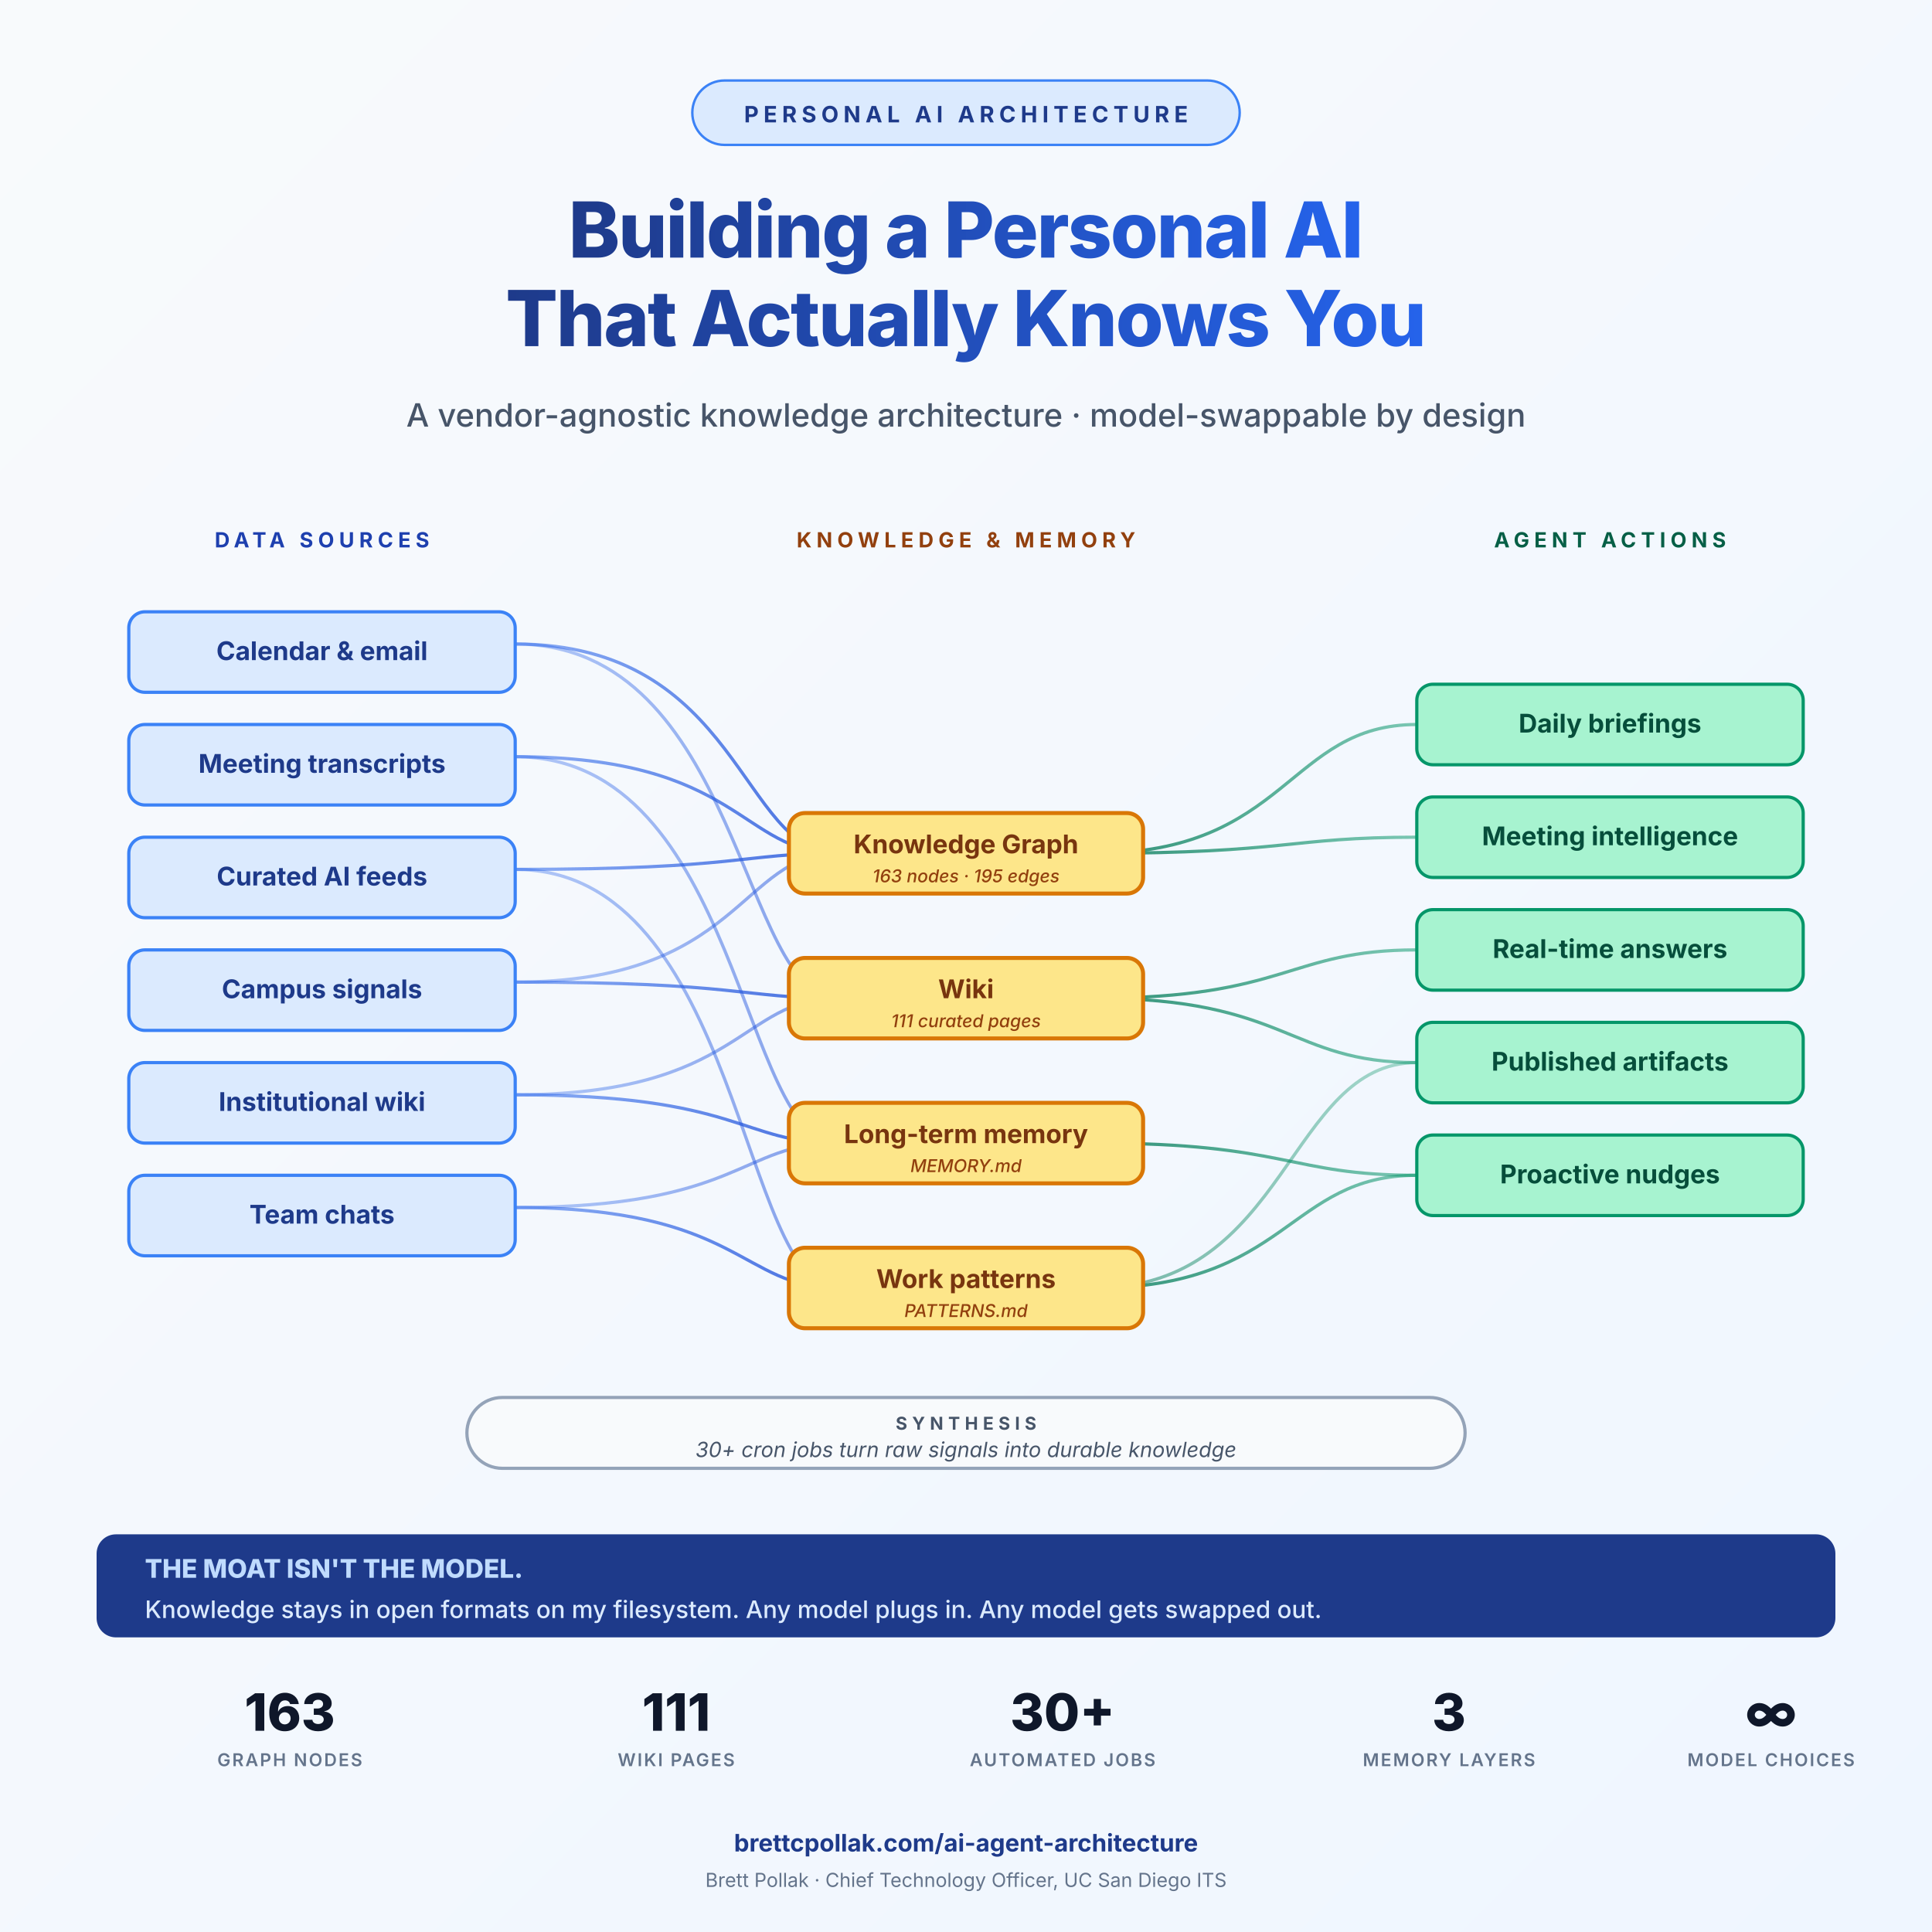
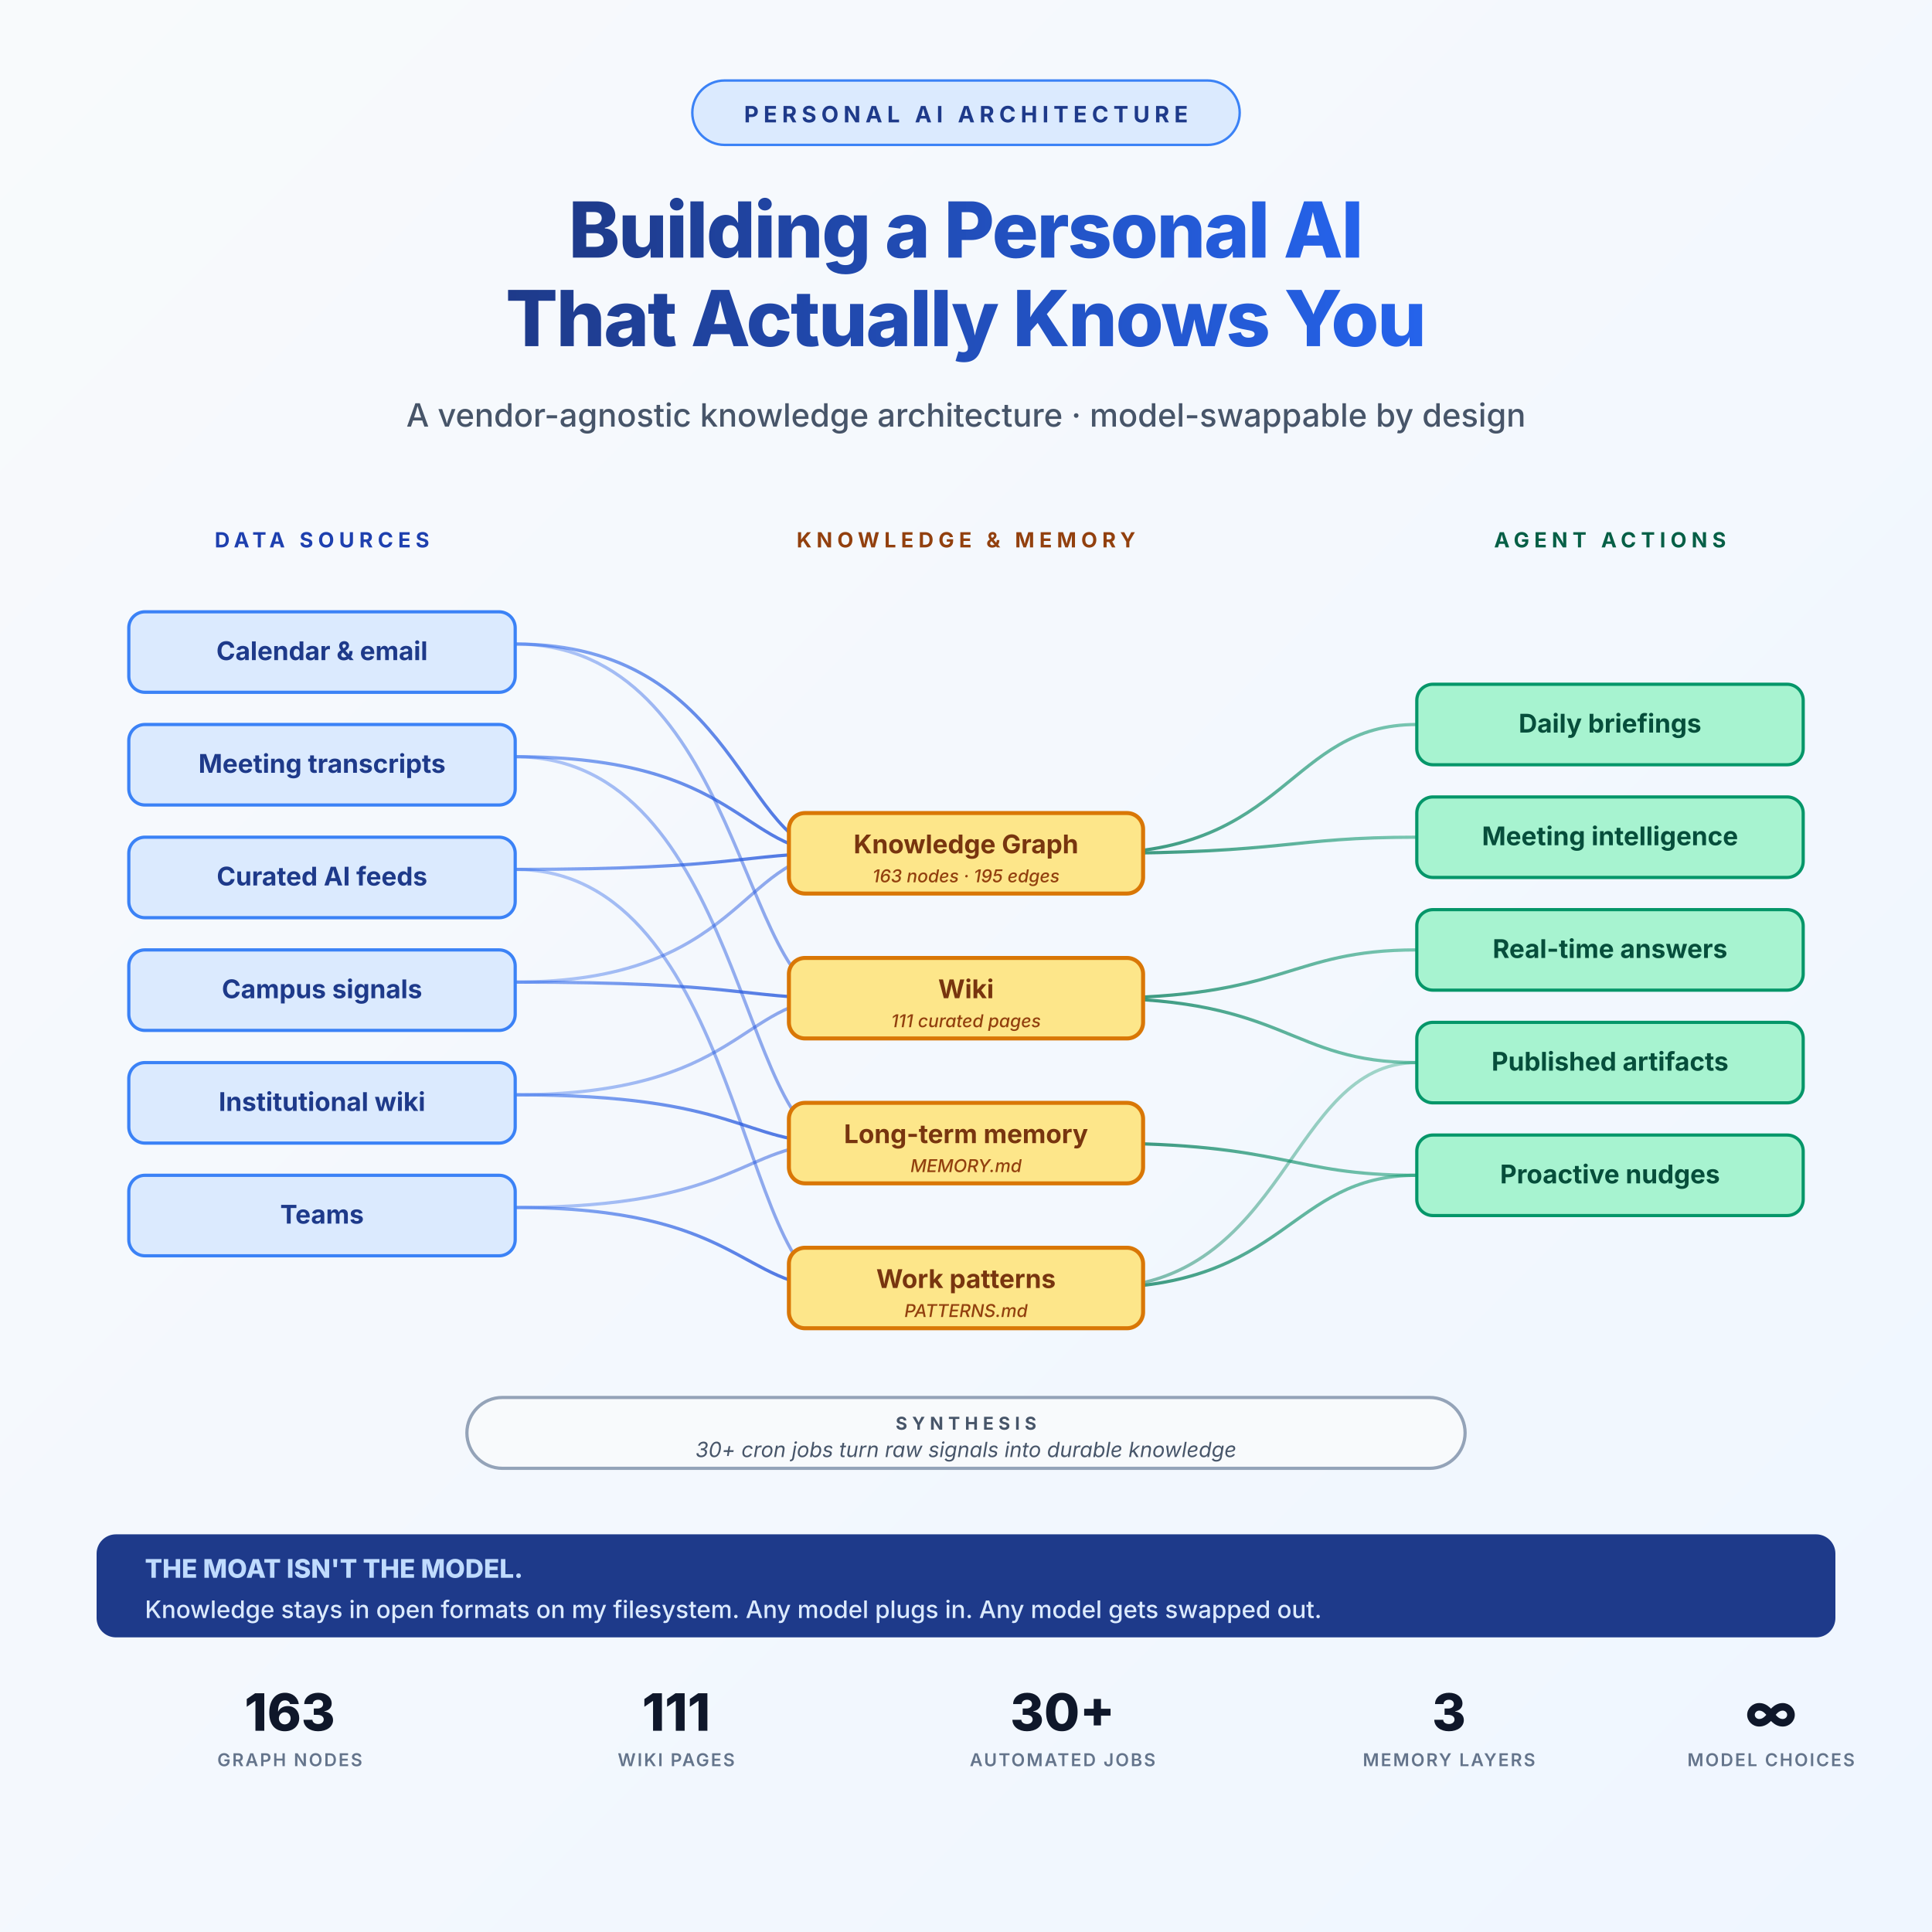
<svg xmlns="http://www.w3.org/2000/svg" viewBox="0 0 1200 1200" width="1200" height="1200">
  <defs>
    <linearGradient id="bg" x1="0%" y1="0%" x2="100%" y2="100%">
      <stop offset="0%" stop-color="#f8fafc" />
      <stop offset="100%" stop-color="#eff6ff" />
    </linearGradient>
    <linearGradient id="titleGrad" x1="0%" y1="0%" x2="100%" y2="0%">
      <stop offset="0%" stop-color="#1e3a8a" />
      <stop offset="100%" stop-color="#2563eb" />
    </linearGradient>
    <linearGradient id="srcFlow" x1="0%" y1="0%" x2="100%" y2="0%">
      <stop offset="0%" stop-color="#2563eb" stop-opacity="0.6" />
      <stop offset="100%" stop-color="#1d4ed8" stop-opacity="0.95" />
    </linearGradient>
    <linearGradient id="actFlow" x1="0%" y1="0%" x2="100%" y2="0%">
      <stop offset="0%" stop-color="#047857" stop-opacity="0.95" />
      <stop offset="100%" stop-color="#059669" stop-opacity="0.6" />
    </linearGradient>
  </defs>
  <rect width="1200" height="1200" fill="url(#bg)" />
  <g transform="translate(600, 70)">
    <rect x="-170" y="-20" width="340" height="40" rx="20" ry="20" fill="#dbeafe" stroke="#3b82f6" stroke-width="1.5" />
    <text x="0" y="6" text-anchor="middle" font-family="Inter, -apple-system, system-ui, sans-serif" font-size="14" font-weight="700" letter-spacing="3" fill="#1e3a8a">PERSONAL AI ARCHITECTURE</text>
  </g>
  <text x="600" y="160" text-anchor="middle" font-family="Inter, -apple-system, system-ui, sans-serif" font-size="48" font-weight="800" fill="url(#titleGrad)" letter-spacing="-1">Building a Personal AI</text>
  <text x="600" y="215" text-anchor="middle" font-family="Inter, -apple-system, system-ui, sans-serif" font-size="48" font-weight="800" fill="url(#titleGrad)" letter-spacing="-1">That Actually Knows You</text>
  <text x="600" y="265" text-anchor="middle" font-family="Inter, -apple-system, system-ui, sans-serif" font-size="20" font-weight="500" fill="#475569">A vendor-agnostic knowledge architecture · model-swappable by design</text>
  <text x="200" y="340" text-anchor="middle" font-family="Inter, sans-serif" font-size="13" font-weight="700" letter-spacing="3" fill="#1e40af">DATA SOURCES</text>
  <text x="600" y="340" text-anchor="middle" font-family="Inter, sans-serif" font-size="13" font-weight="700" letter-spacing="3" fill="#92400e">KNOWLEDGE &amp; MEMORY</text>
  <text x="1000" y="340" text-anchor="middle" font-family="Inter, sans-serif" font-size="13" font-weight="700" letter-spacing="3" fill="#065f46">AGENT ACTIONS</text>
  <g fill="none" stroke-linecap="round" stroke-width="2">
    <path d="M 320,400 C 460,400 460,530 520,530" stroke="url(#srcFlow)" stroke-opacity="0.85" />
    <path d="M 320,470 C 460,470 460,530 520,530" stroke="url(#srcFlow)" stroke-opacity="0.85" />
    <path d="M 320,540 C 460,540 460,530 520,530" stroke="url(#srcFlow)" stroke-opacity="0.85" />
    <path d="M 320,610 C 460,610 460,620 520,620" stroke="url(#srcFlow)" stroke-opacity="0.85" />
    <path d="M 320,680 C 460,680 460,710 520,710" stroke="url(#srcFlow)" stroke-opacity="0.85" />
    <path d="M 320,750 C 460,750 460,800 520,800" stroke="url(#srcFlow)" stroke-opacity="0.85" />
    <path d="M 320,400 C 460,400 460,620 520,620" stroke="url(#srcFlow)" stroke-opacity="0.55" />
    <path d="M 320,470 C 460,470 460,710 520,710" stroke="url(#srcFlow)" stroke-opacity="0.55" />
    <path d="M 320,540 C 460,540 460,800 520,800" stroke="url(#srcFlow)" stroke-opacity="0.55" />
    <path d="M 320,610 C 460,610 460,530 520,530" stroke="url(#srcFlow)" stroke-opacity="0.55" />
    <path d="M 320,680 C 460,680 460,620 520,620" stroke="url(#srcFlow)" stroke-opacity="0.55" />
    <path d="M 320,750 C 460,750 460,710 520,710" stroke="url(#srcFlow)" stroke-opacity="0.55" />
    <path d="M 680,530 C 800,530 800,450 880,450" stroke="url(#actFlow)" stroke-opacity="0.85" />
    <path d="M 680,530 C 800,530 800,520 880,520" stroke="url(#actFlow)" stroke-opacity="0.85" />
    <path d="M 680,620 C 800,620 800,590 880,590" stroke="url(#actFlow)" stroke-opacity="0.85" />
    <path d="M 680,620 C 800,620 800,660 880,660" stroke="url(#actFlow)" stroke-opacity="0.85" />
    <path d="M 680,710 C 800,710 800,730 880,730" stroke="url(#actFlow)" stroke-opacity="0.85" />
    <path d="M 680,800 C 800,800 800,730 880,730" stroke="url(#actFlow)" stroke-opacity="0.85" />
    <path d="M 680,800 C 800,800 800,660 880,660" stroke="url(#actFlow)" stroke-opacity="0.55" />
  </g>
  <g font-family="Inter, -apple-system, system-ui, sans-serif">
    <rect x="80" y="380" width="240" height="50" rx="10" fill="#dbeafe" stroke="#3b82f6" stroke-width="2" />
    <text x="200" y="410" text-anchor="middle" font-size="16" font-weight="700" fill="#1e3a8a">Calendar &amp; email</text>
    <rect x="80" y="450" width="240" height="50" rx="10" fill="#dbeafe" stroke="#3b82f6" stroke-width="2" />
    <text x="200" y="480" text-anchor="middle" font-size="16" font-weight="700" fill="#1e3a8a">Meeting transcripts</text>
    <rect x="80" y="520" width="240" height="50" rx="10" fill="#dbeafe" stroke="#3b82f6" stroke-width="2" />
    <text x="200" y="550" text-anchor="middle" font-size="16" font-weight="700" fill="#1e3a8a">Curated AI feeds</text>
    <rect x="80" y="590" width="240" height="50" rx="10" fill="#dbeafe" stroke="#3b82f6" stroke-width="2" />
    <text x="200" y="620" text-anchor="middle" font-size="16" font-weight="700" fill="#1e3a8a">Campus signals</text>
    <rect x="80" y="660" width="240" height="50" rx="10" fill="#dbeafe" stroke="#3b82f6" stroke-width="2" />
    <text x="200" y="690" text-anchor="middle" font-size="16" font-weight="700" fill="#1e3a8a">Institutional wiki</text>
    <rect x="80" y="730" width="240" height="50" rx="10" fill="#dbeafe" stroke="#3b82f6" stroke-width="2" />
-     <text x="200" y="760" text-anchor="middle" font-size="16" font-weight="700" fill="#1e3a8a">Team chats</text>
+     <text x="200" y="760" text-anchor="middle" font-size="16" font-weight="700" fill="#1e3a8a">Teams</text>
  </g>
  <g font-family="Inter, -apple-system, system-ui, sans-serif">
    <rect x="490" y="505" width="220" height="50" rx="10" fill="#fde68a" stroke="#d97706" stroke-width="2.5" />
    <text x="600" y="530" text-anchor="middle" font-size="16" font-weight="700" fill="#78350f">Knowledge Graph</text>
    <text x="600" y="548" text-anchor="middle" font-size="11" font-weight="500" fill="#92400e" font-style="italic">163 nodes · 195 edges</text>
    <rect x="490" y="595" width="220" height="50" rx="10" fill="#fde68a" stroke="#d97706" stroke-width="2.5" />
    <text x="600" y="620" text-anchor="middle" font-size="16" font-weight="700" fill="#78350f">Wiki</text>
    <text x="600" y="638" text-anchor="middle" font-size="11" font-weight="500" fill="#92400e" font-style="italic">111 curated pages</text>
    <rect x="490" y="685" width="220" height="50" rx="10" fill="#fde68a" stroke="#d97706" stroke-width="2.5" />
    <text x="600" y="710" text-anchor="middle" font-size="16" font-weight="700" fill="#78350f">Long-term memory</text>
    <text x="600" y="728" text-anchor="middle" font-size="11" font-weight="500" fill="#92400e" font-style="italic">MEMORY.md</text>
    <rect x="490" y="775" width="220" height="50" rx="10" fill="#fde68a" stroke="#d97706" stroke-width="2.5" />
    <text x="600" y="800" text-anchor="middle" font-size="16" font-weight="700" fill="#78350f">Work patterns</text>
    <text x="600" y="818" text-anchor="middle" font-size="11" font-weight="500" fill="#92400e" font-style="italic">PATTERNS.md</text>
  </g>
  <g font-family="Inter, -apple-system, system-ui, sans-serif">
    <rect x="880" y="425" width="240" height="50" rx="10" fill="#a7f3d0" stroke="#059669" stroke-width="2" />
    <text x="1000" y="455" text-anchor="middle" font-size="16" font-weight="700" fill="#064e3b">Daily briefings</text>
    <rect x="880" y="495" width="240" height="50" rx="10" fill="#a7f3d0" stroke="#059669" stroke-width="2" />
    <text x="1000" y="525" text-anchor="middle" font-size="16" font-weight="700" fill="#064e3b">Meeting intelligence</text>
    <rect x="880" y="565" width="240" height="50" rx="10" fill="#a7f3d0" stroke="#059669" stroke-width="2" />
    <text x="1000" y="595" text-anchor="middle" font-size="16" font-weight="700" fill="#064e3b">Real-time answers</text>
    <rect x="880" y="635" width="240" height="50" rx="10" fill="#a7f3d0" stroke="#059669" stroke-width="2" />
    <text x="1000" y="665" text-anchor="middle" font-size="16" font-weight="700" fill="#064e3b">Published artifacts</text>
    <rect x="880" y="705" width="240" height="50" rx="10" fill="#a7f3d0" stroke="#059669" stroke-width="2" />
    <text x="1000" y="735" text-anchor="middle" font-size="16" font-weight="700" fill="#064e3b">Proactive nudges</text>
  </g>
  <g transform="translate(600, 890)">
    <rect x="-310" y="-22" width="620" height="44" rx="22" ry="22" fill="#f8fafc" stroke="#94a3b8" stroke-width="2" />
    <text x="0" y="-2" text-anchor="middle" font-family="Inter, sans-serif" font-size="11" font-weight="700" letter-spacing="3" fill="#475569">SYNTHESIS</text>
    <text x="0" y="15" text-anchor="middle" font-family="Inter, sans-serif" font-size="13" font-style="italic" fill="#475569">30+ cron jobs turn raw signals into durable knowledge</text>
  </g>
  <g transform="translate(600, 985)">
    <rect x="-540" y="-32" width="1080" height="64" rx="12" fill="#1e3a8a" />
    <text x="-510" y="-5" font-family="Inter, sans-serif" font-size="16" font-weight="800" fill="#bfdbfe">THE MOAT ISN'T THE MODEL.</text>
    <text x="-510" y="20" font-family="Inter, sans-serif" font-size="15" font-weight="500" fill="#dbeafe">Knowledge stays in open formats on my filesystem. Any model plugs in. Any model gets swapped out.</text>
  </g>
  <g transform="translate(600, 1075)" font-family="Inter, sans-serif">
    <text x="-420" y="0" text-anchor="middle" font-size="32" font-weight="800" fill="#0f172a">163</text>
    <text x="-420" y="22" text-anchor="middle" font-size="11" font-weight="600" letter-spacing="1" fill="#64748b">GRAPH NODES</text>
    <text x="-180" y="0" text-anchor="middle" font-size="32" font-weight="800" fill="#0f172a">111</text>
    <text x="-180" y="22" text-anchor="middle" font-size="11" font-weight="600" letter-spacing="1" fill="#64748b">WIKI PAGES</text>
    <text x="60" y="0" text-anchor="middle" font-size="32" font-weight="800" fill="#0f172a">30+</text>
    <text x="60" y="22" text-anchor="middle" font-size="11" font-weight="600" letter-spacing="1" fill="#64748b">AUTOMATED JOBS</text>
    <text x="300" y="0" text-anchor="middle" font-size="32" font-weight="800" fill="#0f172a">3</text>
    <text x="300" y="22" text-anchor="middle" font-size="11" font-weight="600" letter-spacing="1" fill="#64748b">MEMORY LAYERS</text>
    <text x="500" y="0" text-anchor="middle" font-size="32" font-weight="800" fill="#0f172a">∞</text>
    <text x="500" y="22" text-anchor="middle" font-size="11" font-weight="600" letter-spacing="1" fill="#64748b">MODEL CHOICES</text>
  </g>
-   <g transform="translate(600, 1150)" font-family="Inter, sans-serif">
-     <text x="0" y="0" text-anchor="middle" font-size="15" font-weight="700" fill="#1e3a8a">brettcpollak.com/ai-agent-architecture</text>
-     <text x="0" y="22" text-anchor="middle" font-size="12" fill="#64748b">Brett Pollak · Chief Technology Officer, UC San Diego ITS</text>
-   </g>
</svg>
